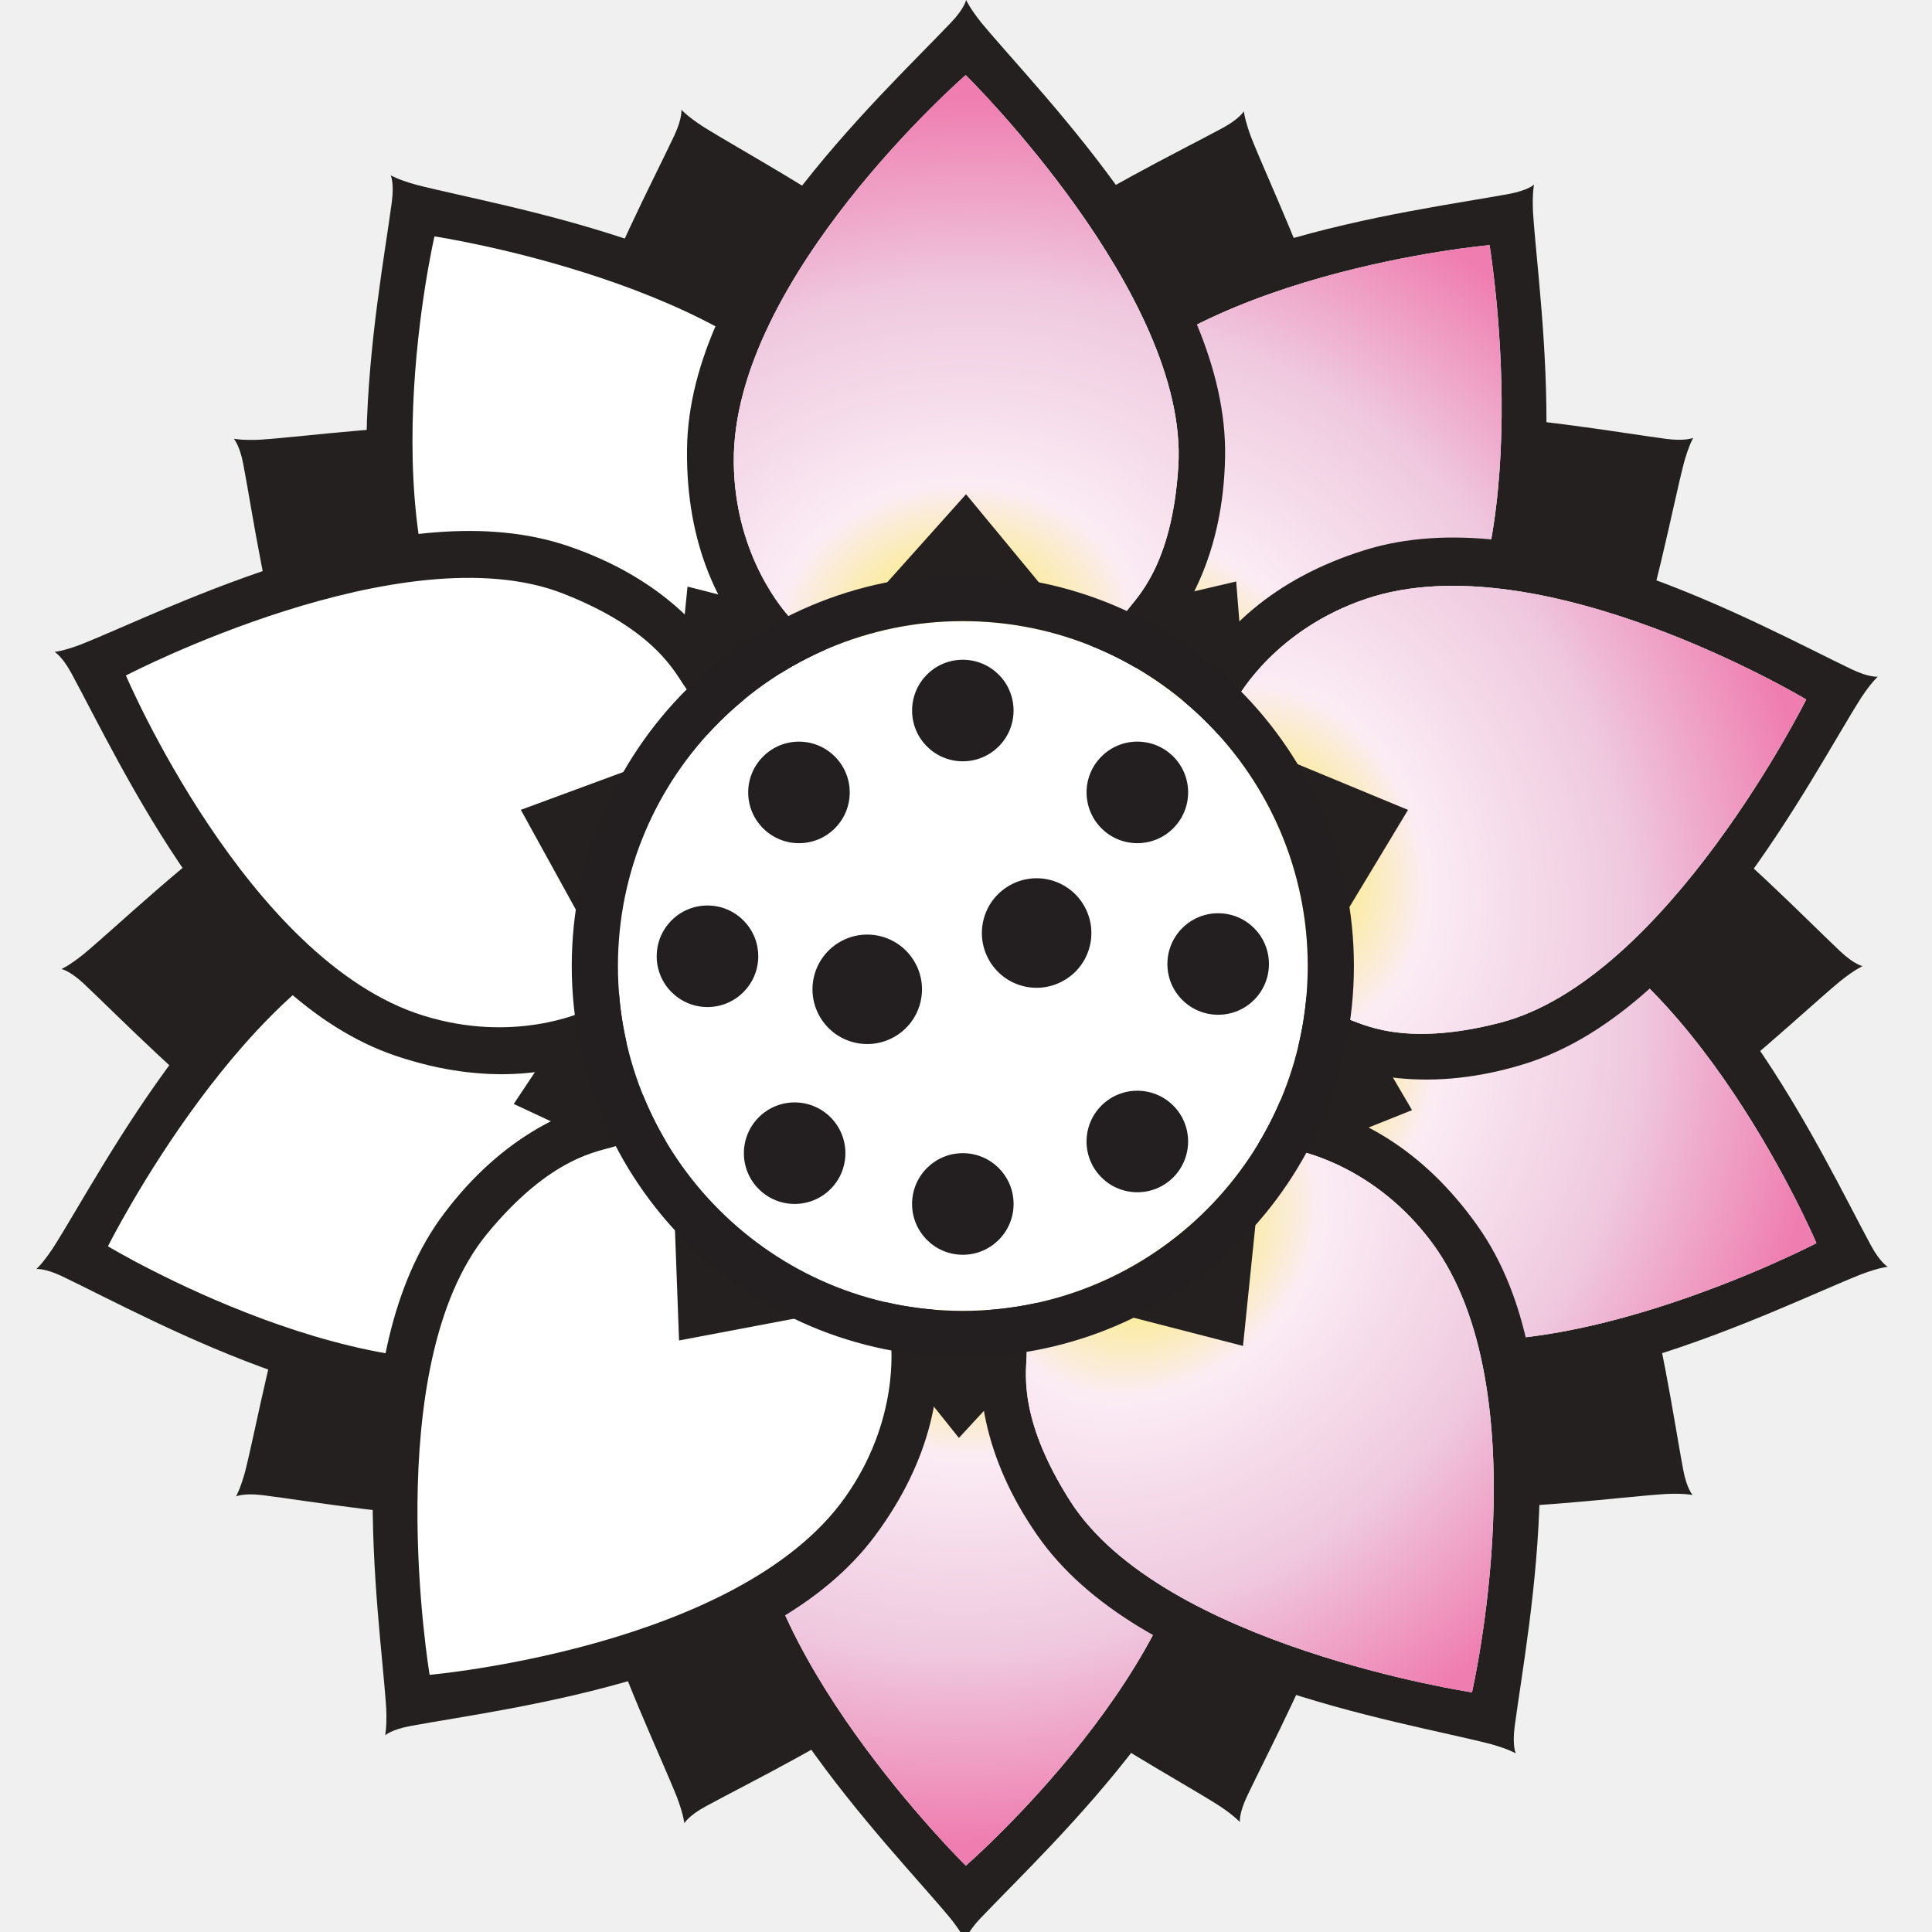
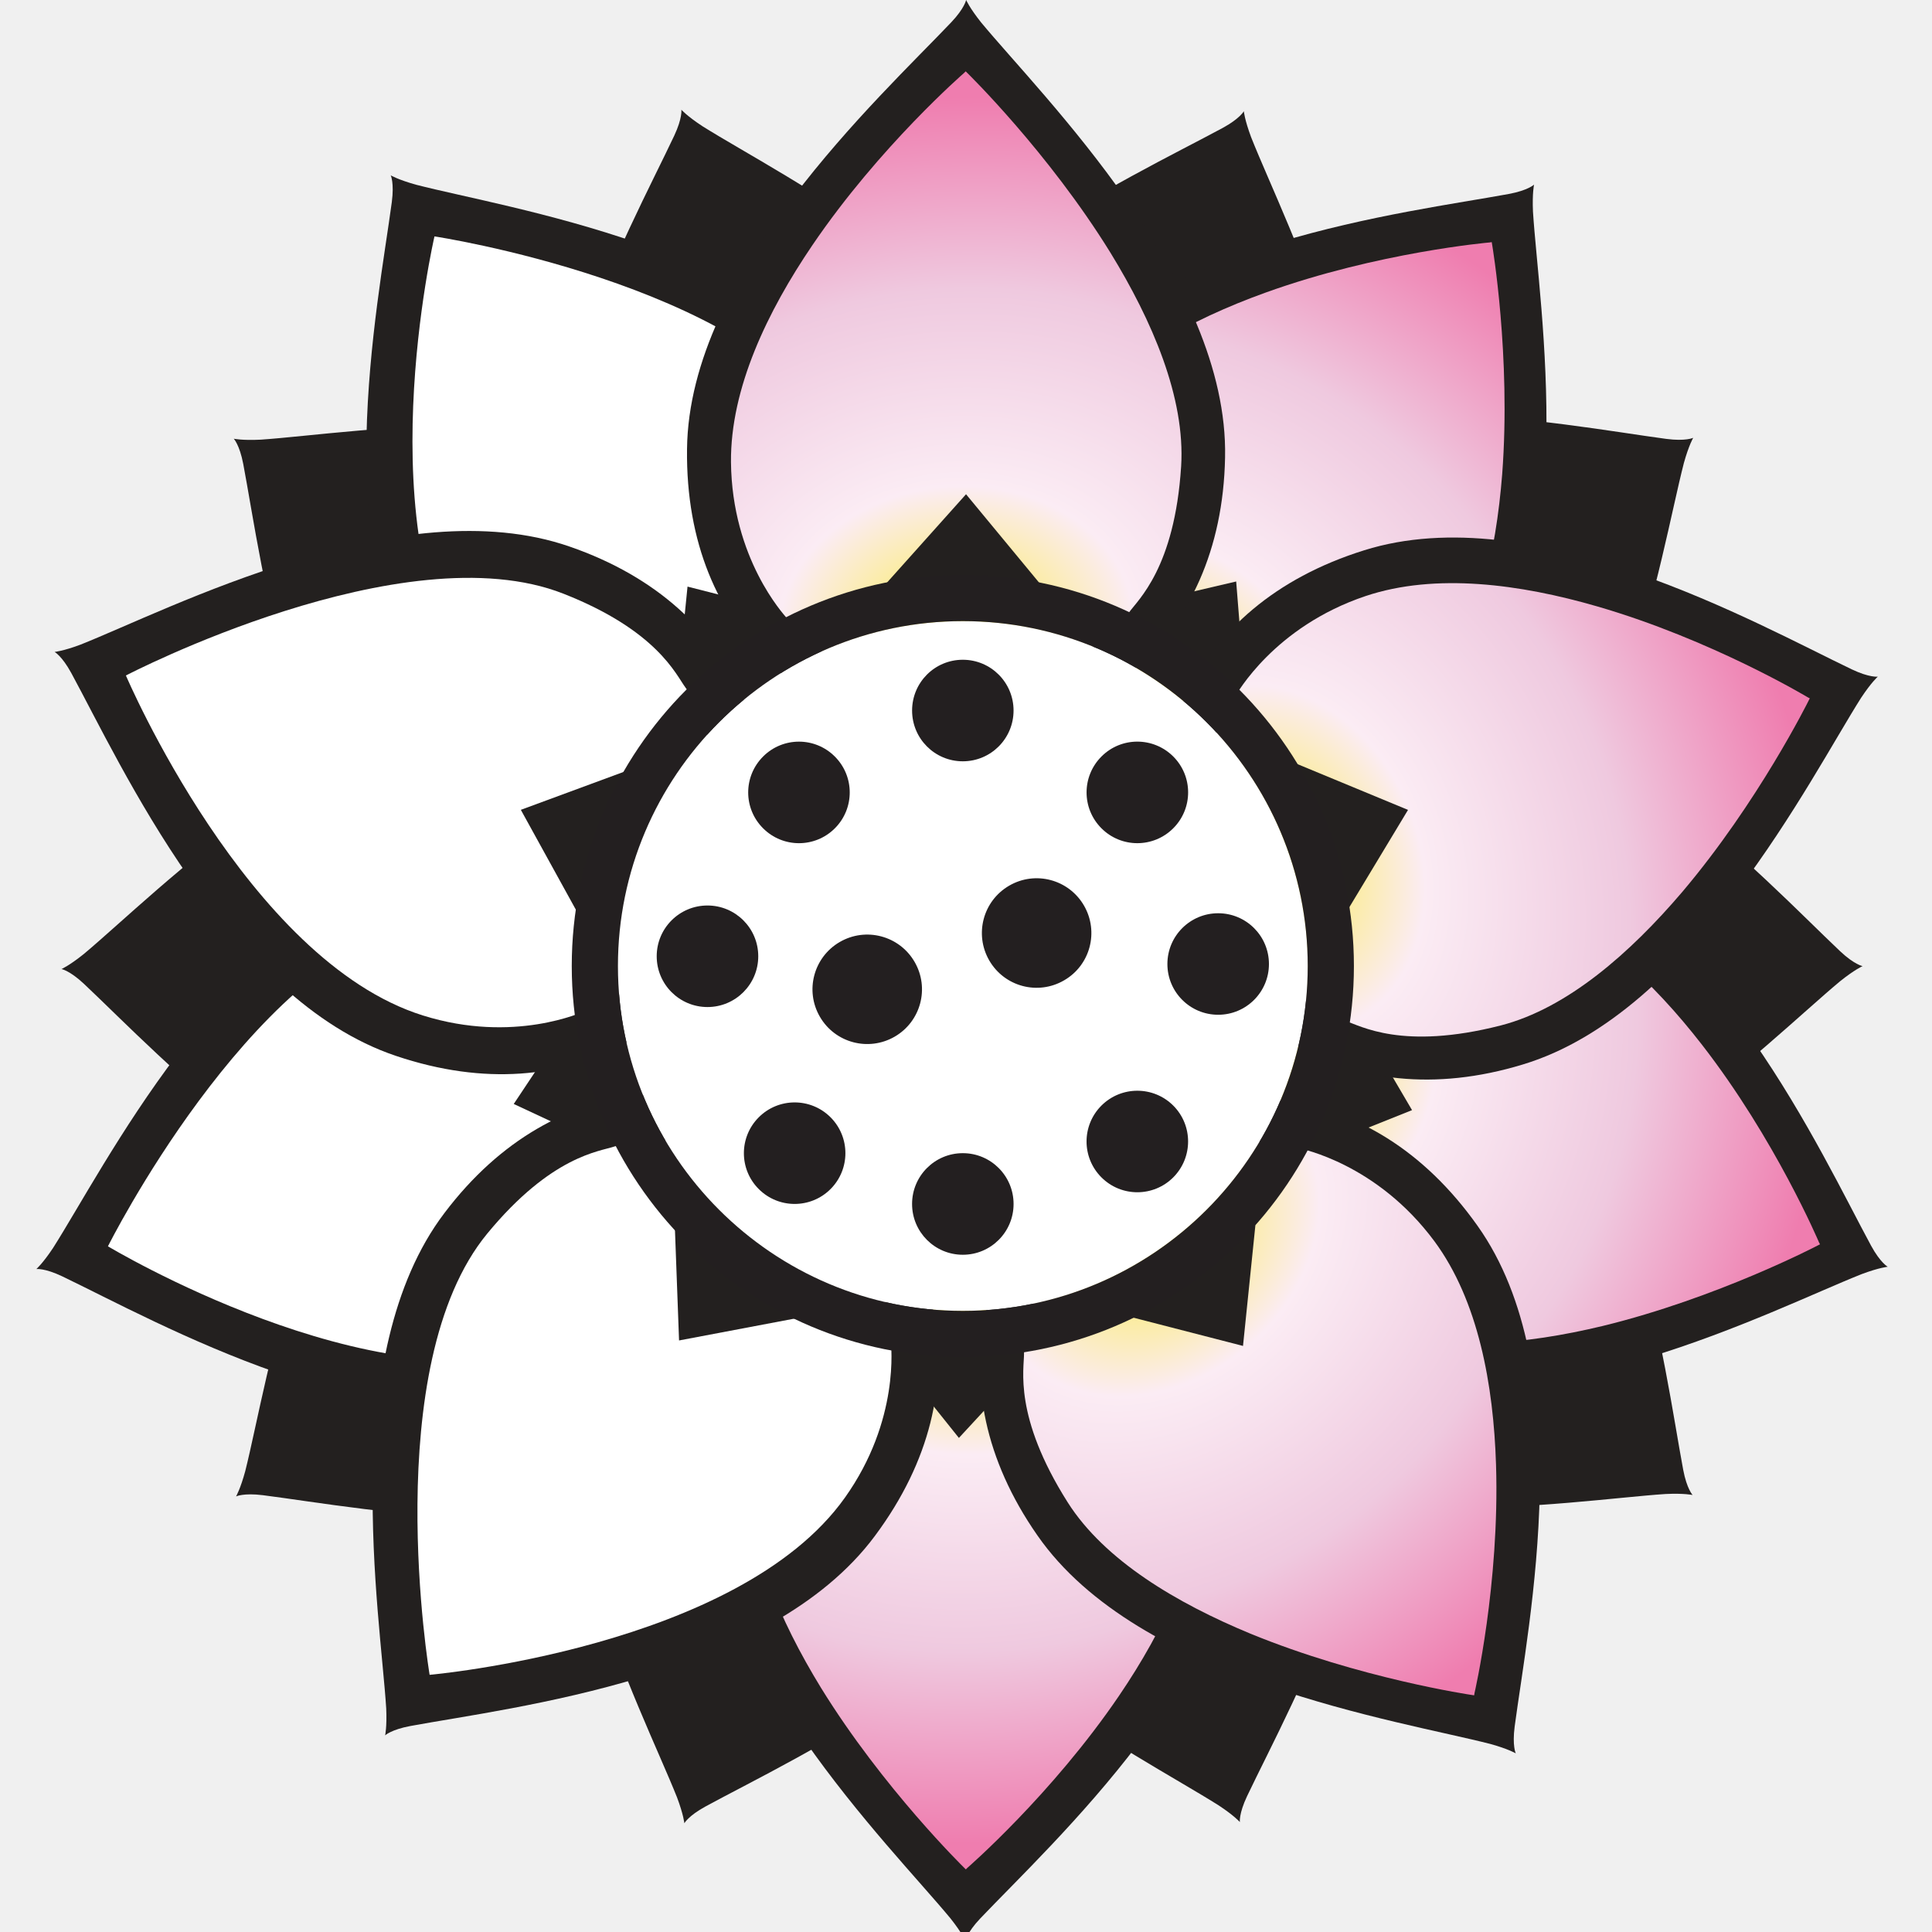
<svg xmlns="http://www.w3.org/2000/svg" width="400px" height="400px" version="1.1" xml:space="preserve" style="fill-rule:evenodd;clip-rule:evenodd;stroke-linejoin:round;stroke-miterlimit:2;">
  <g id="Layer-1" transform="matrix(5.555556,0,0,5.555556,0,0)">
    <g>
      <g transform="matrix(17.56959,8.832861,8.832861,-17.56959,22.14757,16.19227)">
        <path d="M-0.129,0.624C-0.129,0.624 -0.12,0.611 -0.119,0.574C-0.114,0.376 -0.136,-0.112 0.099,-0.352C0.598,-0.863 1.322,-0.152 0.831,0.358C0.598,0.601 0.1,0.597 -0.079,0.614C-0.114,0.618 -0.129,0.624 -0.129,0.624Z" style="fill:rgb(35,32,31);fill-rule:nonzero;" />
      </g>
      <g transform="matrix(19.40577,-3.182133,-3.182133,-19.40577,13.20048,28.04877)">
        <path d="M-0.129,0.624C-0.129,0.624 -0.12,0.611 -0.119,0.574C-0.114,0.376 -0.136,-0.112 0.099,-0.352C0.598,-0.863 1.322,-0.152 0.831,0.358C0.598,0.601 0.1,0.597 -0.079,0.614C-0.114,0.618 -0.129,0.624 -0.129,0.624Z" style="fill:rgb(35,32,31);fill-rule:nonzero;" />
      </g>
      <g transform="matrix(13.83045,-13.97958,-13.97958,-13.83045,12.79925,42.94031)">
        <path d="M-0.129,0.624C-0.129,0.624 -0.12,0.611 -0.119,0.574C-0.114,0.376 -0.136,-0.112 0.099,-0.352C0.598,-0.863 1.322,-0.152 0.831,0.358C0.598,0.601 0.1,0.597 -0.079,0.614C-0.114,0.618 -0.129,0.624 -0.129,0.624Z" style="fill:rgb(35,32,31);fill-rule:nonzero;" />
      </g>
      <g transform="matrix(2.971152,-19.43919,-19.43919,-2.971152,21.31013,55.11372)">
        <path d="M-0.129,0.624C-0.129,0.624 -0.12,0.611 -0.119,0.574C-0.114,0.376 -0.136,-0.112 0.099,-0.352C0.598,-0.863 1.322,-0.152 0.831,0.358C0.598,0.601 0.1,0.597 -0.079,0.614C-0.114,0.618 -0.129,0.624 -0.129,0.624Z" style="fill:rgb(35,32,31);fill-rule:nonzero;" />
      </g>
      <g transform="matrix(-8.963479,-17.50331,-17.50331,8.963479,35.26967,60.09576)">
        <path d="M-0.129,0.624C-0.129,0.624 -0.12,0.611 -0.119,0.574C-0.114,0.376 -0.136,-0.112 0.099,-0.352C0.598,-0.863 1.322,-0.152 0.831,0.358C0.598,0.601 0.1,0.597 -0.079,0.614C-0.114,0.618 -0.129,0.624 -0.129,0.624Z" style="fill:rgb(35,32,31);fill-rule:nonzero;" />
      </g>
      <g transform="matrix(-17.54022,-8.891045,-8.891045,17.54022,49.49159,55.81041)">
        <path d="M-0.129,0.624C-0.129,0.624 -0.12,0.611 -0.119,0.574C-0.114,0.376 -0.136,-0.112 0.099,-0.352C0.598,-0.863 1.322,-0.152 0.831,0.358C0.598,0.601 0.1,0.597 -0.079,0.614C-0.114,0.618 -0.129,0.624 -0.129,0.624Z" style="fill:rgb(35,32,31);fill-rule:nonzero;" />
      </g>
      <g transform="matrix(-19.41325,3.13616,3.13616,19.41325,58.61755,44.00469)">
        <path d="M-0.129,0.624C-0.129,0.624 -0.12,0.611 -0.119,0.574C-0.114,0.376 -0.136,-0.112 0.099,-0.352C0.598,-0.863 1.322,-0.152 0.831,0.358C0.598,0.601 0.1,0.597 -0.079,0.614C-0.114,0.618 -0.129,0.624 -0.129,0.624Z" style="fill:rgb(35,32,31);fill-rule:nonzero;" />
      </g>
      <g transform="matrix(-13.8616,13.94869,13.94869,13.8616,58.9213,29.15428)">
        <path d="M-0.129,0.624C-0.129,0.624 -0.12,0.611 -0.119,0.574C-0.114,0.376 -0.136,-0.112 0.099,-0.352C0.598,-0.863 1.322,-0.152 0.831,0.358C0.598,0.601 0.1,0.597 -0.079,0.614C-0.114,0.618 -0.129,0.624 -0.129,0.624Z" style="fill:rgb(35,32,31);fill-rule:nonzero;" />
      </g>
      <g transform="matrix(-3.080845,19.42211,19.42211,3.080845,50.58407,16.89948)">
        <path d="M-0.129,0.624C-0.129,0.624 -0.12,0.611 -0.119,0.574C-0.114,0.376 -0.136,-0.112 0.099,-0.352C0.598,-0.863 1.322,-0.152 0.831,0.358C0.598,0.601 0.1,0.597 -0.079,0.614C-0.114,0.618 -0.129,0.624 -0.129,0.624Z" style="fill:rgb(35,32,31);fill-rule:nonzero;" />
      </g>
      <g transform="matrix(8.924406,17.52327,17.52327,-8.924406,36.57061,11.97503)">
        <path d="M-0.129,0.624C-0.129,0.624 -0.12,0.611 -0.119,0.574C-0.114,0.376 -0.136,-0.112 0.099,-0.352C0.598,-0.863 1.322,-0.152 0.831,0.358C0.598,0.601 0.1,0.597 -0.079,0.614C-0.114,0.618 -0.129,0.624 -0.129,0.624Z" style="fill:rgb(35,32,31);fill-rule:nonzero;" />
      </g>
    </g>
    <g>
      <g>
-         <g transform="matrix(3.072895,19.42337,19.42337,-3.072895,45.44602,11.30376)">
-           <path d="M-0.129,0.624C-0.129,0.624 -0.12,0.611 -0.119,0.574C-0.114,0.376 -0.136,-0.112 0.099,-0.352C0.598,-0.863 1.322,-0.152 0.831,0.358C0.598,0.601 0.1,0.597 -0.079,0.614C-0.114,0.618 -0.129,0.624 -0.129,0.624Z" style="fill:rgb(35,32,31);fill-rule:nonzero;" />
-         </g>
-         <g transform="matrix(2.56025,16.18301,16.18301,-2.56025,46.07368,12.28734)">
-           <path d="M-0.1,0.599C-0.1,0.599 -0.149,-0.104 0.15,-0.397C0.305,-0.549 0.477,-0.555 0.485,-0.556C0.741,-0.6 1.062,-0.257 1.021,-0.004C1.015,0.031 1.023,0.14 0.871,0.312C0.612,0.605 -0.1,0.599 -0.1,0.599Z" style="fill:white;fill-rule:nonzero;" />
-         </g>
-       </g>
-       <g>
-         <g transform="matrix(-17.52107,8.928728,8.928728,17.52107,62.51904,37.42751)">
-           <path d="M-0.129,0.624C-0.129,0.624 -0.12,0.611 -0.119,0.574C-0.114,0.376 -0.136,-0.112 0.099,-0.352C0.598,-0.863 1.322,-0.152 0.831,0.358C0.598,0.601 0.1,0.597 -0.079,0.614C-0.114,0.618 -0.129,0.624 -0.129,0.624Z" style="fill:rgb(35,32,31);fill-rule:nonzero;" />
-         </g>
-         <g transform="matrix(-14.59806,7.439165,7.439165,14.59806,61.77776,38.32856)">
-           <path d="M-0.1,0.599C-0.1,0.599 -0.149,-0.104 0.15,-0.397C0.305,-0.549 0.477,-0.555 0.485,-0.556C0.741,-0.6 1.062,-0.257 1.021,-0.004C1.015,0.031 1.023,0.14 0.871,0.312C0.612,0.605 -0.1,0.599 -0.1,0.599Z" style="fill:white;fill-rule:nonzero;" />
-         </g>
-       </g>
-       <g>
-         <g transform="matrix(-13.90295,-13.90748,-13.90748,13.90295,42.86218,61.85755)">
-           <path d="M-0.129,0.624C-0.129,0.624 -0.12,0.611 -0.119,0.574C-0.114,0.376 -0.136,-0.112 0.099,-0.352C0.598,-0.863 1.322,-0.152 0.831,0.358C0.598,0.601 0.1,0.597 -0.079,0.614C-0.114,0.618 -0.129,0.624 -0.129,0.624Z" style="fill:rgb(35,32,31);fill-rule:nonzero;" />
-         </g>
-         <g transform="matrix(-11.58355,-11.58732,-11.58732,11.58355,41.77625,61.43076)">
-           <path d="M-0.1,0.599C-0.1,0.599 -0.149,-0.104 0.15,-0.397C0.305,-0.549 0.477,-0.555 0.485,-0.556C0.741,-0.6 1.062,-0.257 1.021,-0.004C1.015,0.031 1.023,0.14 0.871,0.312C0.612,0.605 -0.1,0.599 -0.1,0.599Z" style="fill:white;fill-rule:nonzero;" />
-         </g>
-       </g>
-       <g>
-         <g transform="matrix(8.94196,-17.51432,-17.51432,-8.94196,13.43747,50.61436)">
-           <path d="M-0.129,0.624C-0.129,0.624 -0.12,0.611 -0.119,0.574C-0.114,0.376 -0.136,-0.112 0.099,-0.352C0.598,-0.863 1.322,-0.152 0.831,0.358C0.598,0.601 0.1,0.597 -0.079,0.614C-0.114,0.618 -0.129,0.624 -0.129,0.624Z" style="fill:rgb(35,32,31);fill-rule:nonzero;" />
-         </g>
-         <g transform="matrix(7.45019,-14.59244,-14.59244,-7.45019,13.50857,49.44973)">
-           <path d="M-0.1,0.599C-0.1,0.599 -0.149,-0.104 0.15,-0.397C0.305,-0.549 0.477,-0.555 0.485,-0.556C0.741,-0.6 1.062,-0.257 1.021,-0.004C1.015,0.031 1.023,0.14 0.871,0.312C0.612,0.605 -0.1,0.599 -0.1,0.599Z" style="fill:white;fill-rule:nonzero;" />
-         </g>
-       </g>
-       <g>
-         <g transform="matrix(19.4194,3.097911,3.097911,-19.4194,15.1338,19.05159)">
-           <path d="M-0.129,0.624C-0.129,0.624 -0.12,0.611 -0.119,0.574C-0.114,0.376 -0.136,-0.112 0.099,-0.352C0.598,-0.863 1.322,-0.152 0.831,0.358C0.598,0.601 0.1,0.597 -0.079,0.614C-0.114,0.618 -0.129,0.624 -0.129,0.624Z" style="fill:rgb(35,32,31);fill-rule:nonzero;" />
-         </g>
-         <g transform="matrix(16.17969,2.581092,2.581092,-16.17969,16.26347,18.75965)">
-           <path d="M-0.1,0.599C-0.1,0.599 -0.149,-0.104 0.15,-0.397C0.305,-0.549 0.477,-0.555 0.485,-0.556C0.741,-0.6 1.062,-0.257 1.021,-0.004C1.015,0.031 1.023,0.14 0.871,0.312C0.612,0.605 -0.1,0.599 -0.1,0.599Z" style="fill:white;fill-rule:nonzero;" />
-         </g>
-       </g>
-       <g>
-         <g id="_6" transform="matrix(-11.58355,-11.58732,-11.58732,11.58355,41.77625,61.43076)">
-           <path d="M-0.1,0.599C-0.1,0.599 -0.149,-0.104 0.15,-0.397C0.305,-0.549 0.477,-0.555 0.485,-0.556C0.741,-0.6 1.062,-0.257 1.021,-0.004C1.015,0.031 1.023,0.14 0.871,0.312C0.612,0.605 -0.1,0.599 -0.1,0.599Z" style="fill:url(#_Radial1);fill-rule:nonzero;" />
-         </g>
-         <g id="_4" transform="matrix(-14.59806,7.439165,7.439165,14.59806,61.77776,38.32856)">
-           <path d="M-0.1,0.599C-0.1,0.599 -0.149,-0.104 0.15,-0.397C0.305,-0.549 0.477,-0.555 0.485,-0.556C0.741,-0.6 1.062,-0.257 1.021,-0.004C1.015,0.031 1.023,0.14 0.871,0.312C0.612,0.605 -0.1,0.599 -0.1,0.599Z" style="fill:url(#_Radial2);fill-rule:nonzero;" />
-         </g>
-         <g id="_2" transform="matrix(2.56025,16.18301,16.18301,-2.56025,46.07368,12.28734)">
-           <path d="M-0.1,0.599C-0.1,0.599 -0.149,-0.104 0.15,-0.397C0.305,-0.549 0.477,-0.555 0.485,-0.556C0.741,-0.6 1.062,-0.257 1.021,-0.004C1.015,0.031 1.023,0.14 0.871,0.312C0.612,0.605 -0.1,0.599 -0.1,0.599Z" style="fill:url(#_Radial3);fill-rule:nonzero;" />
-         </g>
+         <g>
+           <g transform="matrix(3.072895,19.42337,19.42337,-3.072895,45.44602,11.30376)">
+             <path d="M-0.129,0.624C-0.129,0.624 -0.12,0.611 -0.119,0.574C-0.114,0.376 -0.136,-0.112 0.099,-0.352C0.598,-0.863 1.322,-0.152 0.831,0.358C0.598,0.601 0.1,0.597 -0.079,0.614C-0.114,0.618 -0.129,0.624 -0.129,0.624Z" style="fill:rgb(35,32,31);fill-rule:nonzero;" />
+           </g>
+           <g transform="matrix(2.56025,16.18301,16.18301,-2.56025,46.07368,12.28734)">
+             <path d="M-0.1,0.599C-0.1,0.599 -0.149,-0.104 0.15,-0.397C0.305,-0.549 0.477,-0.555 0.485,-0.556C0.741,-0.6 1.062,-0.257 1.021,-0.004C1.015,0.031 1.023,0.14 0.871,0.312C0.612,0.605 -0.1,0.599 -0.1,0.599Z" style="fill:white;fill-rule:nonzero;" />
+           </g>
+         </g>
+         <g>
+           <g transform="matrix(-17.52107,8.928728,8.928728,17.52107,62.51904,37.42751)">
+             <path d="M-0.129,0.624C-0.129,0.624 -0.12,0.611 -0.119,0.574C-0.114,0.376 -0.136,-0.112 0.099,-0.352C0.598,-0.863 1.322,-0.152 0.831,0.358C0.598,0.601 0.1,0.597 -0.079,0.614C-0.114,0.618 -0.129,0.624 -0.129,0.624Z" style="fill:rgb(35,32,31);fill-rule:nonzero;" />
+           </g>
+           <g transform="matrix(-14.59806,7.439165,7.439165,14.59806,61.77776,38.32856)">
+             <path d="M-0.1,0.599C-0.1,0.599 -0.149,-0.104 0.15,-0.397C0.305,-0.549 0.477,-0.555 0.485,-0.556C0.741,-0.6 1.062,-0.257 1.021,-0.004C1.015,0.031 1.023,0.14 0.871,0.312C0.612,0.605 -0.1,0.599 -0.1,0.599Z" style="fill:white;fill-rule:nonzero;" />
+           </g>
+         </g>
+         <g>
+           <g transform="matrix(-13.90295,-13.90748,-13.90748,13.90295,42.86218,61.85755)">
+             <path d="M-0.129,0.624C-0.129,0.624 -0.12,0.611 -0.119,0.574C-0.114,0.376 -0.136,-0.112 0.099,-0.352C0.598,-0.863 1.322,-0.152 0.831,0.358C0.598,0.601 0.1,0.597 -0.079,0.614C-0.114,0.618 -0.129,0.624 -0.129,0.624Z" style="fill:rgb(35,32,31);fill-rule:nonzero;" />
+           </g>
+           <g transform="matrix(-11.58355,-11.58732,-11.58732,11.58355,41.77625,61.43076)">
+             <path d="M-0.1,0.599C-0.1,0.599 -0.149,-0.104 0.15,-0.397C0.305,-0.549 0.477,-0.555 0.485,-0.556C0.741,-0.6 1.062,-0.257 1.021,-0.004C1.015,0.031 1.023,0.14 0.871,0.312C0.612,0.605 -0.1,0.599 -0.1,0.599Z" style="fill:white;fill-rule:nonzero;" />
+           </g>
+         </g>
+         <g>
+           <g transform="matrix(8.94196,-17.51432,-17.51432,-8.94196,13.43747,50.61436)">
+             <path d="M-0.129,0.624C-0.129,0.624 -0.12,0.611 -0.119,0.574C-0.114,0.376 -0.136,-0.112 0.099,-0.352C0.598,-0.863 1.322,-0.152 0.831,0.358C0.598,0.601 0.1,0.597 -0.079,0.614C-0.114,0.618 -0.129,0.624 -0.129,0.624Z" style="fill:rgb(35,32,31);fill-rule:nonzero;" />
+           </g>
+           <g transform="matrix(7.45019,-14.59244,-14.59244,-7.45019,13.50857,49.44973)">
+             <path d="M-0.1,0.599C-0.1,0.599 -0.149,-0.104 0.15,-0.397C0.305,-0.549 0.477,-0.555 0.485,-0.556C0.741,-0.6 1.062,-0.257 1.021,-0.004C1.015,0.031 1.023,0.14 0.871,0.312C0.612,0.605 -0.1,0.599 -0.1,0.599Z" style="fill:white;fill-rule:nonzero;" />
+           </g>
+         </g>
+         <g>
+           <g transform="matrix(19.4194,3.097911,3.097911,-19.4194,15.1338,19.05159)">
+             <path d="M-0.129,0.624C-0.129,0.624 -0.12,0.611 -0.119,0.574C-0.114,0.376 -0.136,-0.112 0.099,-0.352C0.598,-0.863 1.322,-0.152 0.831,0.358C0.598,0.601 0.1,0.597 -0.079,0.614C-0.114,0.618 -0.129,0.624 -0.129,0.624Z" style="fill:rgb(35,32,31);fill-rule:nonzero;" />
+           </g>
+           <g transform="matrix(16.17969,2.581092,2.581092,-16.17969,16.26347,18.75965)">
+             <path d="M-0.1,0.599C-0.1,0.599 -0.149,-0.104 0.15,-0.397C0.305,-0.549 0.477,-0.555 0.485,-0.556C0.741,-0.6 1.062,-0.257 1.021,-0.004C1.015,0.031 1.023,0.14 0.871,0.312C0.612,0.605 -0.1,0.599 -0.1,0.599Z" style="fill:white;fill-rule:nonzero;" />
+           </g>
+         </g>
+       </g>
+       <g id="_6" transform="matrix(-11.58355,-11.58732,-11.58732,11.58355,41.77625,61.43076)">
+         <path d="M-0.1,0.605C-0.1,0.605 0.157,0.608 0.419,0.546C0.594,0.504 0.772,0.434 0.876,0.316C1.029,0.142 1.021,0.032 1.027,-0.003C1.048,-0.131 0.977,-0.282 0.868,-0.396C0.76,-0.509 0.613,-0.584 0.484,-0.562C0.476,-0.561 0.302,-0.555 0.145,-0.401C0.025,-0.283 -0.039,-0.099 -0.073,0.079C-0.124,0.346 -0.106,0.6 -0.106,0.6L-0.106,0.605L-0.1,0.605Z" style="fill:url(#_Radial1);fill-rule:nonzero;" />
+       </g>
+       <g id="_4" transform="matrix(-14.59806,7.439165,7.439165,14.59806,61.77776,38.32856)">
+         <path d="M-0.1,0.605C-0.1,0.605 0.157,0.608 0.419,0.546C0.594,0.504 0.772,0.434 0.876,0.316C1.029,0.142 1.021,0.032 1.027,-0.003C1.048,-0.131 0.977,-0.282 0.868,-0.396C0.76,-0.509 0.613,-0.584 0.484,-0.562C0.476,-0.561 0.302,-0.555 0.145,-0.401C0.025,-0.283 -0.039,-0.099 -0.073,0.079C-0.124,0.346 -0.106,0.6 -0.106,0.6L-0.106,0.605L-0.1,0.605Z" style="fill:url(#_Radial2);fill-rule:nonzero;" />
+       </g>
+       <g id="_2" transform="matrix(2.56025,16.18301,16.18301,-2.56025,46.07368,12.28734)">
+         <path d="M-0.1,0.605C-0.1,0.605 0.157,0.608 0.419,0.546C0.594,0.504 0.772,0.434 0.876,0.316C1.029,0.142 1.021,0.032 1.027,-0.003C1.048,-0.131 0.977,-0.282 0.868,-0.396C0.76,-0.509 0.613,-0.584 0.484,-0.562C0.476,-0.561 0.302,-0.555 0.145,-0.401C0.025,-0.283 -0.039,-0.099 -0.073,0.079C-0.124,0.346 -0.106,0.6 -0.106,0.6L-0.106,0.605L-0.1,0.605Z" style="fill:url(#_Radial3);fill-rule:nonzero;" />
      </g>
      <g>
        <g transform="matrix(-4.547314,-3.186398,-3.186398,4.547314,47.38598,24.78333)">
          <path d="M0.516,-0.323L0.015,0.283L1.06,0.285L0.516,-0.323Z" style="fill:rgb(35,32,31);fill-rule:nonzero;" />
        </g>
        <g transform="matrix(1.695982,-5.287233,-5.287233,-1.695982,50.0396,43.55164)">
          <path d="M0.516,-0.323L0.015,0.283L1.06,0.285L0.516,-0.323Z" style="fill:rgb(35,32,31);fill-rule:nonzero;" />
        </g>
        <g transform="matrix(5.551864,0.089452,0.089452,-5.551864,32.89972,51.74787)">
          <path d="M0.516,-0.323L0.015,0.283L1.06,0.285L0.516,-0.323Z" style="fill:rgb(35,32,31);fill-rule:nonzero;" />
        </g>
        <g transform="matrix(1.602928,5.316184,5.316184,-1.602928,20.03569,37.88089)">
          <path d="M0.516,-0.323L0.015,0.283L1.06,0.285L0.516,-0.323Z" style="fill:rgb(35,32,31);fill-rule:nonzero;" />
        </g>
        <g transform="matrix(-4.486648,3.271267,3.271267,4.486648,28.99366,21.62213)">
          <path d="M0.516,-0.323L0.015,0.283L1.06,0.285L0.516,-0.323Z" style="fill:rgb(35,32,31);fill-rule:nonzero;" />
        </g>
      </g>
    </g>
    <g>
      <g>
-         <g transform="matrix(-8.92008,17.52547,17.52547,8.92008,57.89314,21.9118)">
-           <path d="M-0.129,0.624C-0.129,0.624 -0.12,0.611 -0.119,0.574C-0.114,0.376 -0.136,-0.112 0.099,-0.352C0.598,-0.863 1.322,-0.152 0.831,0.358C0.598,0.601 0.1,0.597 -0.079,0.614C-0.114,0.618 -0.129,0.624 -0.129,0.624Z" style="fill:rgb(35,32,31);fill-rule:nonzero;" />
-         </g>
-         <g transform="matrix(-7.43196,14.60173,14.60173,7.43196,57.8235,23.07651)">
-           <path d="M-0.1,0.599C-0.1,0.599 -0.149,-0.104 0.15,-0.397C0.305,-0.549 0.477,-0.555 0.485,-0.556C0.741,-0.6 1.062,-0.257 1.021,-0.004C1.015,0.031 1.023,0.14 0.871,0.312C0.612,0.605 -0.1,0.599 -0.1,0.599Z" style="fill:white;fill-rule:nonzero;" />
-         </g>
-       </g>
-       <g>
-         <g transform="matrix(-19.42246,-3.078629,-3.078629,19.42246,55.90335,52.8253)">
-           <path d="M-0.129,0.624C-0.129,0.624 -0.12,0.611 -0.119,0.574C-0.114,0.376 -0.136,-0.112 0.099,-0.352C0.598,-0.863 1.322,-0.152 0.831,0.358C0.598,0.601 0.1,0.597 -0.079,0.614C-0.114,0.618 -0.129,0.624 -0.129,0.624Z" style="fill:rgb(35,32,31);fill-rule:nonzero;" />
-         </g>
-         <g transform="matrix(-16.18225,-2.565027,-2.565027,16.18225,54.77396,53.11835)">
-           <path d="M-0.1,0.599C-0.1,0.599 -0.149,-0.104 0.15,-0.397C0.305,-0.549 0.477,-0.555 0.485,-0.556C0.741,-0.6 1.062,-0.257 1.021,-0.004C1.015,0.031 1.023,0.14 0.871,0.312C0.612,0.605 -0.1,0.599 -0.1,0.599Z" style="fill:white;fill-rule:nonzero;" />
-         </g>
-       </g>
-       <g>
-         <g transform="matrix(-3.080253,-19.4222,-19.4222,3.080253,26.07503,60.24395)">
-           <path d="M-0.129,0.624C-0.129,0.624 -0.12,0.611 -0.119,0.574C-0.114,0.376 -0.136,-0.112 0.099,-0.352C0.598,-0.863 1.322,-0.152 0.831,0.358C0.598,0.601 0.1,0.597 -0.079,0.614C-0.114,0.618 -0.129,0.624 -0.129,0.624Z" style="fill:rgb(35,32,31);fill-rule:nonzero;" />
-         </g>
-         <g transform="matrix(-2.56638,-16.18203,-16.18203,2.56638,25.447,59.2606)">
-           <path d="M-0.1,0.599C-0.1,0.599 -0.149,-0.104 0.15,-0.397C0.305,-0.549 0.477,-0.555 0.485,-0.556C0.741,-0.6 1.062,-0.257 1.021,-0.004C1.015,0.031 1.023,0.14 0.871,0.312C0.612,0.605 -0.1,0.599 -0.1,0.599Z" style="fill:white;fill-rule:nonzero;" />
-         </g>
-       </g>
-       <g>
-         <g transform="matrix(17.51361,-8.943339,-8.943339,-17.51361,9.874318,34.07056)">
-           <path d="M-0.129,0.624C-0.129,0.624 -0.12,0.611 -0.119,0.574C-0.114,0.376 -0.136,-0.112 0.099,-0.352C0.598,-0.863 1.322,-0.152 0.831,0.358C0.598,0.601 0.1,0.597 -0.079,0.614C-0.114,0.618 -0.129,0.624 -0.129,0.624Z" style="fill:rgb(35,32,31);fill-rule:nonzero;" />
-         </g>
-         <g transform="matrix(14.59185,-7.451339,-7.451339,-14.59185,10.61485,33.16888)">
-           <path d="M-0.1,0.599C-0.1,0.599 -0.149,-0.104 0.15,-0.397C0.305,-0.549 0.477,-0.555 0.485,-0.556C0.741,-0.6 1.062,-0.257 1.021,-0.004C1.015,0.031 1.023,0.14 0.871,0.312C0.612,0.605 -0.1,0.599 -0.1,0.599Z" style="fill:white;fill-rule:nonzero;" />
-         </g>
-       </g>
-       <g>
-         <g transform="matrix(13.90521,13.90521,13.90521,-13.90521,29.12146,10.46928)">
-           <path d="M-0.129,0.624C-0.129,0.624 -0.12,0.611 -0.119,0.574C-0.114,0.376 -0.136,-0.112 0.099,-0.352C0.598,-0.863 1.322,-0.152 0.831,0.358C0.598,0.601 0.1,0.597 -0.079,0.614C-0.114,0.618 -0.129,0.624 -0.129,0.624Z" style="fill:rgb(35,32,31);fill-rule:nonzero;" />
-         </g>
-         <g transform="matrix(11.58543,11.58543,11.58543,-11.58543,30.20746,10.8959)">
-           <path d="M-0.1,0.599C-0.1,0.599 -0.149,-0.104 0.15,-0.397C0.305,-0.549 0.477,-0.555 0.485,-0.556C0.741,-0.6 1.062,-0.257 1.021,-0.004C1.015,0.031 1.023,0.14 0.871,0.312C0.612,0.605 -0.1,0.599 -0.1,0.599Z" style="fill:white;fill-rule:nonzero;" />
+         <g>
+           <g transform="matrix(-8.92008,17.52547,17.52547,8.92008,57.89314,21.9118)">
+             <path d="M-0.129,0.624C-0.129,0.624 -0.12,0.611 -0.119,0.574C-0.114,0.376 -0.136,-0.112 0.099,-0.352C0.598,-0.863 1.322,-0.152 0.831,0.358C0.598,0.601 0.1,0.597 -0.079,0.614C-0.114,0.618 -0.129,0.624 -0.129,0.624Z" style="fill:rgb(35,32,31);fill-rule:nonzero;" />
+           </g>
+           <g transform="matrix(-7.43196,14.60173,14.60173,7.43196,57.8235,23.07651)">
+             <path d="M-0.1,0.599C-0.1,0.599 -0.149,-0.104 0.15,-0.397C0.305,-0.549 0.477,-0.555 0.485,-0.556C0.741,-0.6 1.062,-0.257 1.021,-0.004C1.015,0.031 1.023,0.14 0.871,0.312C0.612,0.605 -0.1,0.599 -0.1,0.599Z" style="fill:white;fill-rule:nonzero;" />
+           </g>
+         </g>
+         <g>
+           <g transform="matrix(-19.42246,-3.078629,-3.078629,19.42246,55.90335,52.8253)">
+             <path d="M-0.129,0.624C-0.129,0.624 -0.12,0.611 -0.119,0.574C-0.114,0.376 -0.136,-0.112 0.099,-0.352C0.598,-0.863 1.322,-0.152 0.831,0.358C0.598,0.601 0.1,0.597 -0.079,0.614C-0.114,0.618 -0.129,0.624 -0.129,0.624Z" style="fill:rgb(35,32,31);fill-rule:nonzero;" />
+           </g>
+           <g transform="matrix(-16.18225,-2.565027,-2.565027,16.18225,54.77396,53.11835)">
+             <path d="M-0.1,0.599C-0.1,0.599 -0.149,-0.104 0.15,-0.397C0.305,-0.549 0.477,-0.555 0.485,-0.556C0.741,-0.6 1.062,-0.257 1.021,-0.004C1.015,0.031 1.023,0.14 0.871,0.312C0.612,0.605 -0.1,0.599 -0.1,0.599Z" style="fill:white;fill-rule:nonzero;" />
+           </g>
+         </g>
+         <g>
+           <g transform="matrix(-3.080253,-19.4222,-19.4222,3.080253,26.07503,60.24395)">
+             <path d="M-0.129,0.624C-0.129,0.624 -0.12,0.611 -0.119,0.574C-0.114,0.376 -0.136,-0.112 0.099,-0.352C0.598,-0.863 1.322,-0.152 0.831,0.358C0.598,0.601 0.1,0.597 -0.079,0.614C-0.114,0.618 -0.129,0.624 -0.129,0.624Z" style="fill:rgb(35,32,31);fill-rule:nonzero;" />
+           </g>
+           <g transform="matrix(-2.56638,-16.18203,-16.18203,2.56638,25.447,59.2606)">
+             <path d="M-0.1,0.599C-0.1,0.599 -0.149,-0.104 0.15,-0.397C0.305,-0.549 0.477,-0.555 0.485,-0.556C0.741,-0.6 1.062,-0.257 1.021,-0.004C1.015,0.031 1.023,0.14 0.871,0.312C0.612,0.605 -0.1,0.599 -0.1,0.599Z" style="fill:white;fill-rule:nonzero;" />
+           </g>
+         </g>
+         <g>
+           <g transform="matrix(17.51361,-8.943339,-8.943339,-17.51361,9.874318,34.07056)">
+             <path d="M-0.129,0.624C-0.129,0.624 -0.12,0.611 -0.119,0.574C-0.114,0.376 -0.136,-0.112 0.099,-0.352C0.598,-0.863 1.322,-0.152 0.831,0.358C0.598,0.601 0.1,0.597 -0.079,0.614C-0.114,0.618 -0.129,0.624 -0.129,0.624Z" style="fill:rgb(35,32,31);fill-rule:nonzero;" />
+           </g>
+           <g transform="matrix(14.59185,-7.451339,-7.451339,-14.59185,10.61485,33.16888)">
+             <path d="M-0.1,0.599C-0.1,0.599 -0.149,-0.104 0.15,-0.397C0.305,-0.549 0.477,-0.555 0.485,-0.556C0.741,-0.6 1.062,-0.257 1.021,-0.004C1.015,0.031 1.023,0.14 0.871,0.312C0.612,0.605 -0.1,0.599 -0.1,0.599Z" style="fill:white;fill-rule:nonzero;" />
+           </g>
+         </g>
+         <g>
+           <g transform="matrix(13.90521,13.90521,13.90521,-13.90521,29.12146,10.46928)">
+             <path d="M-0.129,0.624C-0.129,0.624 -0.12,0.611 -0.119,0.574C-0.114,0.376 -0.136,-0.112 0.099,-0.352C0.598,-0.863 1.322,-0.152 0.831,0.358C0.598,0.601 0.1,0.597 -0.079,0.614C-0.114,0.618 -0.129,0.624 -0.129,0.624Z" style="fill:rgb(35,32,31);fill-rule:nonzero;" />
+           </g>
+           <g transform="matrix(11.58543,11.58543,11.58543,-11.58543,30.20746,10.8959)">
+             <path d="M-0.1,0.599C-0.1,0.599 -0.149,-0.104 0.15,-0.397C0.305,-0.549 0.477,-0.555 0.485,-0.556C0.741,-0.6 1.062,-0.257 1.021,-0.004C1.015,0.031 1.023,0.14 0.871,0.312C0.612,0.605 -0.1,0.599 -0.1,0.599Z" style="fill:white;fill-rule:nonzero;" />
+           </g>
        </g>
      </g>
      <g id="_5" transform="matrix(-16.18225,-2.565027,-2.565027,16.18225,54.77396,53.11835)">
-         <path d="M-0.1,0.599C-0.1,0.599 -0.149,-0.104 0.15,-0.397C0.305,-0.549 0.477,-0.555 0.485,-0.556C0.741,-0.6 1.062,-0.257 1.021,-0.004C1.015,0.031 1.023,0.14 0.871,0.312C0.612,0.605 -0.1,0.599 -0.1,0.599Z" style="fill:url(#_Radial4);fill-rule:nonzero;" />
+         <path d="M-0.1,0.605C-0.1,0.605 0.157,0.608 0.419,0.546C0.594,0.504 0.772,0.434 0.876,0.316C1.029,0.142 1.021,0.032 1.027,-0.003C1.048,-0.131 0.977,-0.282 0.868,-0.396C0.76,-0.509 0.613,-0.584 0.484,-0.562C0.476,-0.561 0.302,-0.555 0.145,-0.401C0.025,-0.283 -0.039,-0.099 -0.073,0.079C-0.124,0.346 -0.106,0.6 -0.106,0.6L-0.106,0.605L-0.1,0.605Z" style="fill:url(#_Radial4);fill-rule:nonzero;" />
      </g>
      <g id="_3" transform="matrix(-7.43196,14.60173,14.60173,7.43196,57.8235,23.07651)">
-         <path d="M-0.1,0.599C-0.1,0.599 -0.149,-0.104 0.15,-0.397C0.305,-0.549 0.477,-0.555 0.485,-0.556C0.741,-0.6 1.062,-0.257 1.021,-0.004C1.015,0.031 1.023,0.14 0.871,0.312C0.612,0.605 -0.1,0.599 -0.1,0.599Z" style="fill:url(#_Radial5);fill-rule:nonzero;" />
+         <path d="M-0.1,0.605C-0.1,0.605 0.157,0.608 0.419,0.546C0.594,0.504 0.772,0.434 0.876,0.316C1.029,0.142 1.021,0.032 1.027,-0.003C1.048,-0.131 0.977,-0.282 0.868,-0.396C0.76,-0.509 0.613,-0.584 0.484,-0.562C0.476,-0.561 0.302,-0.555 0.145,-0.401C0.025,-0.283 -0.039,-0.099 -0.073,0.079C-0.124,0.346 -0.106,0.6 -0.106,0.6L-0.106,0.605L-0.1,0.605Z" style="fill:url(#_Radial5);fill-rule:nonzero;" />
      </g>
      <g id="_1" transform="matrix(11.58543,11.58543,11.58543,-11.58543,30.20746,10.8959)">
-         <path d="M-0.1,0.599C-0.1,0.599 -0.149,-0.104 0.15,-0.397C0.305,-0.549 0.477,-0.555 0.485,-0.556C0.741,-0.6 1.062,-0.257 1.021,-0.004C1.015,0.031 1.023,0.14 0.871,0.312C0.612,0.605 -0.1,0.599 -0.1,0.599Z" style="fill:url(#_Radial6);fill-rule:nonzero;" />
+         <path d="M-0.1,0.605C-0.1,0.605 0.157,0.608 0.419,0.546C0.594,0.504 0.772,0.434 0.876,0.316C1.029,0.142 1.021,0.032 1.027,-0.003C1.048,-0.131 0.977,-0.282 0.868,-0.396C0.76,-0.509 0.613,-0.584 0.484,-0.562C0.476,-0.561 0.302,-0.555 0.145,-0.401C0.025,-0.283 -0.039,-0.099 -0.073,0.079C-0.124,0.346 -0.106,0.6 -0.106,0.6L-0.106,0.605L-0.1,0.605Z" style="fill:url(#_Radial6);fill-rule:nonzero;" />
      </g>
      <g>
        <g transform="matrix(-1.837691,-5.239665,-5.239665,1.837691,51.72856,33.47983)">
          <path d="M0.516,-0.323L0.015,0.283L1.06,0.285L0.516,-0.323Z" style="fill:rgb(35,32,31);fill-rule:nonzero;" />
        </g>
        <g transform="matrix(4.49433,-3.260704,-3.260704,-4.49433,42.95098,50.38966)">
          <path d="M0.516,-0.323L0.015,0.283L1.06,0.285L0.516,-0.323Z" style="fill:rgb(35,32,31);fill-rule:nonzero;" />
        </g>
        <g transform="matrix(4.407612,3.377004,3.377004,-4.407612,24.12283,46.78878)">
          <path d="M0.516,-0.323L0.015,0.283L1.06,0.285L0.516,-0.323Z" style="fill:rgb(35,32,31);fill-rule:nonzero;" />
        </g>
        <g transform="matrix(-1.837691,5.239665,5.239665,1.837691,22.0508,28.07)">
          <path d="M0.516,-0.323L0.015,0.283L1.06,0.285L0.516,-0.323Z" style="fill:rgb(35,32,31);fill-rule:nonzero;" />
        </g>
        <g transform="matrix(-5.552584,-0,-0,5.552584,38.86645,20.2124)">
          <path d="M0.516,-0.323L0.015,0.283L1.06,0.285L0.516,-0.323Z" style="fill:rgb(35,32,31);fill-rule:nonzero;" />
        </g>
      </g>
    </g>
    <g>
      <g transform="matrix(-1.501736,0,0,1.501736,35.88199,48.85336)">
        <path d="M0,-17.118C4.719,-17.118 8.559,-13.278 8.559,-8.558C8.559,-3.84 4.719,0 0,0C-4.719,0 -8.559,-3.84 -8.559,-8.558C-8.559,-13.278 -4.719,-17.118 0,-17.118" style="fill:white;fill-rule:nonzero;" />
      </g>
      <g transform="matrix(1.501736,0,0,1.501736,35.88199,50.5736)">
        <path d="M0,-19.409C-5.351,-19.409 -9.705,-15.055 -9.705,-9.704C-9.705,-4.354 -5.351,0 0,0C5.351,0 9.705,-4.354 9.705,-9.704C9.705,-15.055 5.351,-19.409 0,-19.409M0,-1.146C-4.719,-1.146 -8.559,-4.985 -8.559,-9.704C-8.559,-14.424 -4.719,-18.263 0,-18.263C4.719,-18.263 8.559,-14.424 8.559,-9.704C8.559,-4.985 4.719,-1.146 0,-1.146" style="fill:rgb(35,31,32);fill-rule:nonzero;" />
      </g>
      <g transform="matrix(0,-1.501736,-1.501736,0,35.88169,24.58861)">
        <path d="M-1.259,-1.259C-1.955,-1.259 -2.519,-0.696 -2.519,0.001C-2.519,0.697 -1.955,1.259 -1.259,1.259C-0.563,1.259 0.001,0.697 0.001,0.001C0.001,-0.696 -0.563,-1.259 -1.259,-1.259" style="fill:rgb(35,31,32);fill-rule:nonzero;" />
      </g>
      <g transform="matrix(0,-1.501736,-1.501736,0,35.88244,42.97677)">
        <path d="M-1.26,-1.259C-0.564,-1.259 0.001,-0.696 0.001,0.001C0.001,0.697 -0.564,1.26 -1.26,1.26C-1.955,1.26 -2.52,0.697 -2.52,0.001C-2.52,-0.696 -1.955,-1.259 -1.26,-1.259" style="fill:rgb(35,31,32);fill-rule:nonzero;" />
      </g>
      <g transform="matrix(-1.501736,0,0,1.501736,26.36564,37.52967)">
        <path d="M0,-2.52C-0.695,-2.52 -1.26,-1.957 -1.26,-1.26C-1.26,-0.564 -0.695,0 0,0C0.696,0 1.26,-0.564 1.26,-1.26C1.26,-1.957 0.696,-2.52 0,-2.52" style="fill:rgb(35,31,32);fill-rule:nonzero;" />
      </g>
      <g transform="matrix(-1.501736,0,0,1.501736,45.39759,37.8171)">
        <path d="M0,-2.519C0.696,-2.519 1.26,-1.956 1.26,-1.259C1.26,-0.563 0.696,0 0,0C-0.696,0 -1.26,-0.563 -1.26,-1.259C-1.26,-1.956 -0.696,-2.519 0,-2.519" style="fill:rgb(35,31,32);fill-rule:nonzero;" />
      </g>
      <g transform="matrix(-1.061888,-1.061888,-1.061888,1.061888,27.88351,29.52991)">
        <path d="M-0.892,-2.149C-1.588,-2.149 -2.151,-1.586 -2.151,-0.89C-2.151,-0.194 -1.588,0.369 -0.892,0.369C-0.195,0.37 0.368,-0.193 0.368,-0.891C0.368,-1.587 -0.195,-2.15 -0.892,-2.149" style="fill:rgb(35,31,32);fill-rule:nonzero;" />
      </g>
      <g transform="matrix(-1.061888,-1.061888,-1.061888,1.061888,40.492,42.54059)">
        <path d="M-0.891,-2.152C-0.196,-2.151 0.368,-1.588 0.369,-0.892C0.369,-0.196 -0.194,0.368 -0.891,0.368C-1.587,0.368 -2.151,-0.196 -2.151,-0.892C-2.15,-1.588 -1.586,-2.152 -0.891,-2.152" style="fill:rgb(35,31,32);fill-rule:nonzero;" />
      </g>
      <g transform="matrix(-1.061888,1.061888,1.061888,1.061888,31.50572,42.97556)">
        <path d="M0.891,-2.15C0.195,-2.151 -0.369,-1.586 -0.369,-0.891C-0.369,-0.195 0.195,0.369 0.891,0.369C1.586,0.369 2.151,-0.195 2.15,-0.891C2.151,-1.586 1.586,-2.15 0.891,-2.15" style="fill:rgb(35,31,32);fill-rule:nonzero;" />
      </g>
      <g transform="matrix(-1.299048,0.753448,0.753448,1.299048,34.08943,37.88226)">
        <path d="M0.681,-2.533C-0.069,-2.533 -0.677,-1.926 -0.677,-1.174C-0.677,-0.424 -0.07,0.183 0.681,0.183C1.432,0.182 2.04,-0.426 2.039,-1.176C2.04,-1.926 1.431,-2.533 0.681,-2.533" style="fill:rgb(35,31,32);fill-rule:nonzero;" />
      </g>
      <g transform="matrix(-1.06159,1.062186,1.062186,1.06159,44.27761,29.52931)">
        <path d="M0.891,-2.15C1.587,-2.15 2.151,-1.587 2.151,-0.891C2.152,-0.195 1.588,0.369 0.891,0.369C0.195,0.369 -0.369,-0.194 -0.369,-0.89C-0.368,-1.586 0.194,-2.151 0.891,-2.15" style="fill:rgb(35,31,32);fill-rule:nonzero;" />
      </g>
      <g transform="matrix(-1.299048,0.753448,0.753448,1.299048,40.40325,35.78499)">
        <path d="M0.681,-2.534C1.432,-2.534 2.039,-1.927 2.04,-1.176C2.04,-0.424 1.433,0.183 0.681,0.182C-0.068,0.184 -0.676,-0.424 -0.677,-1.175C-0.677,-1.927 -0.069,-2.535 0.681,-2.534" style="fill:rgb(35,31,32);fill-rule:nonzero;" />
      </g>
    </g>
  </g>
  <defs>
    <radialGradient id="_Radial1" cx="0" cy="0" r="1" gradientUnits="userSpaceOnUse" gradientTransform="matrix(-0.839991,0.870918,1.042443,1.080824,0.77448,-0.310345)">
      <stop offset="0" style="stop-color:rgb(250,237,74);stop-opacity:1" />
      <stop offset="0.27" style="stop-color:rgb(251,236,244);stop-opacity:1" />
      <stop offset="0.64" style="stop-color:rgb(239,201,223);stop-opacity:1" />
      <stop offset="1" style="stop-color:rgb(239,125,175);stop-opacity:1" />
    </radialGradient>
    <radialGradient id="_Radial2" cx="0" cy="0" r="1" gradientUnits="userSpaceOnUse" gradientTransform="matrix(-0.839991,0.870918,1.042443,1.080824,0.77448,-0.310345)">
      <stop offset="0" style="stop-color:rgb(250,237,74);stop-opacity:1" />
      <stop offset="0.27" style="stop-color:rgb(251,236,244);stop-opacity:1" />
      <stop offset="0.64" style="stop-color:rgb(239,201,223);stop-opacity:1" />
      <stop offset="1" style="stop-color:rgb(239,125,175);stop-opacity:1" />
    </radialGradient>
    <radialGradient id="_Radial3" cx="0" cy="0" r="1" gradientUnits="userSpaceOnUse" gradientTransform="matrix(-0.839991,0.870918,1.042443,1.080824,0.77448,-0.310345)">
      <stop offset="0" style="stop-color:rgb(250,237,74);stop-opacity:1" />
      <stop offset="0.27" style="stop-color:rgb(251,236,244);stop-opacity:1" />
      <stop offset="0.64" style="stop-color:rgb(239,201,223);stop-opacity:1" />
      <stop offset="1" style="stop-color:rgb(239,125,175);stop-opacity:1" />
    </radialGradient>
    <radialGradient id="_Radial4" cx="0" cy="0" r="1" gradientUnits="userSpaceOnUse" gradientTransform="matrix(-0.839991,0.870918,1.042443,1.080824,0.77448,-0.310345)">
      <stop offset="0" style="stop-color:rgb(250,237,74);stop-opacity:1" />
      <stop offset="0.27" style="stop-color:rgb(251,236,244);stop-opacity:1" />
      <stop offset="0.64" style="stop-color:rgb(239,201,223);stop-opacity:1" />
      <stop offset="1" style="stop-color:rgb(239,125,175);stop-opacity:1" />
    </radialGradient>
    <radialGradient id="_Radial5" cx="0" cy="0" r="1" gradientUnits="userSpaceOnUse" gradientTransform="matrix(-0.839991,0.870918,1.042443,1.080824,0.77448,-0.310345)">
      <stop offset="0" style="stop-color:rgb(250,237,74);stop-opacity:1" />
      <stop offset="0.27" style="stop-color:rgb(251,236,244);stop-opacity:1" />
      <stop offset="0.64" style="stop-color:rgb(239,201,223);stop-opacity:1" />
      <stop offset="1" style="stop-color:rgb(239,125,175);stop-opacity:1" />
    </radialGradient>
    <radialGradient id="_Radial6" cx="0" cy="0" r="1" gradientUnits="userSpaceOnUse" gradientTransform="matrix(-0.839991,0.870918,1.042443,1.080824,0.77448,-0.310345)">
      <stop offset="0" style="stop-color:rgb(250,237,74);stop-opacity:1" />
      <stop offset="0.27" style="stop-color:rgb(251,236,244);stop-opacity:1" />
      <stop offset="0.64" style="stop-color:rgb(239,201,223);stop-opacity:1" />
      <stop offset="1" style="stop-color:rgb(239,125,175);stop-opacity:1" />
    </radialGradient>
  </defs>
</svg>
